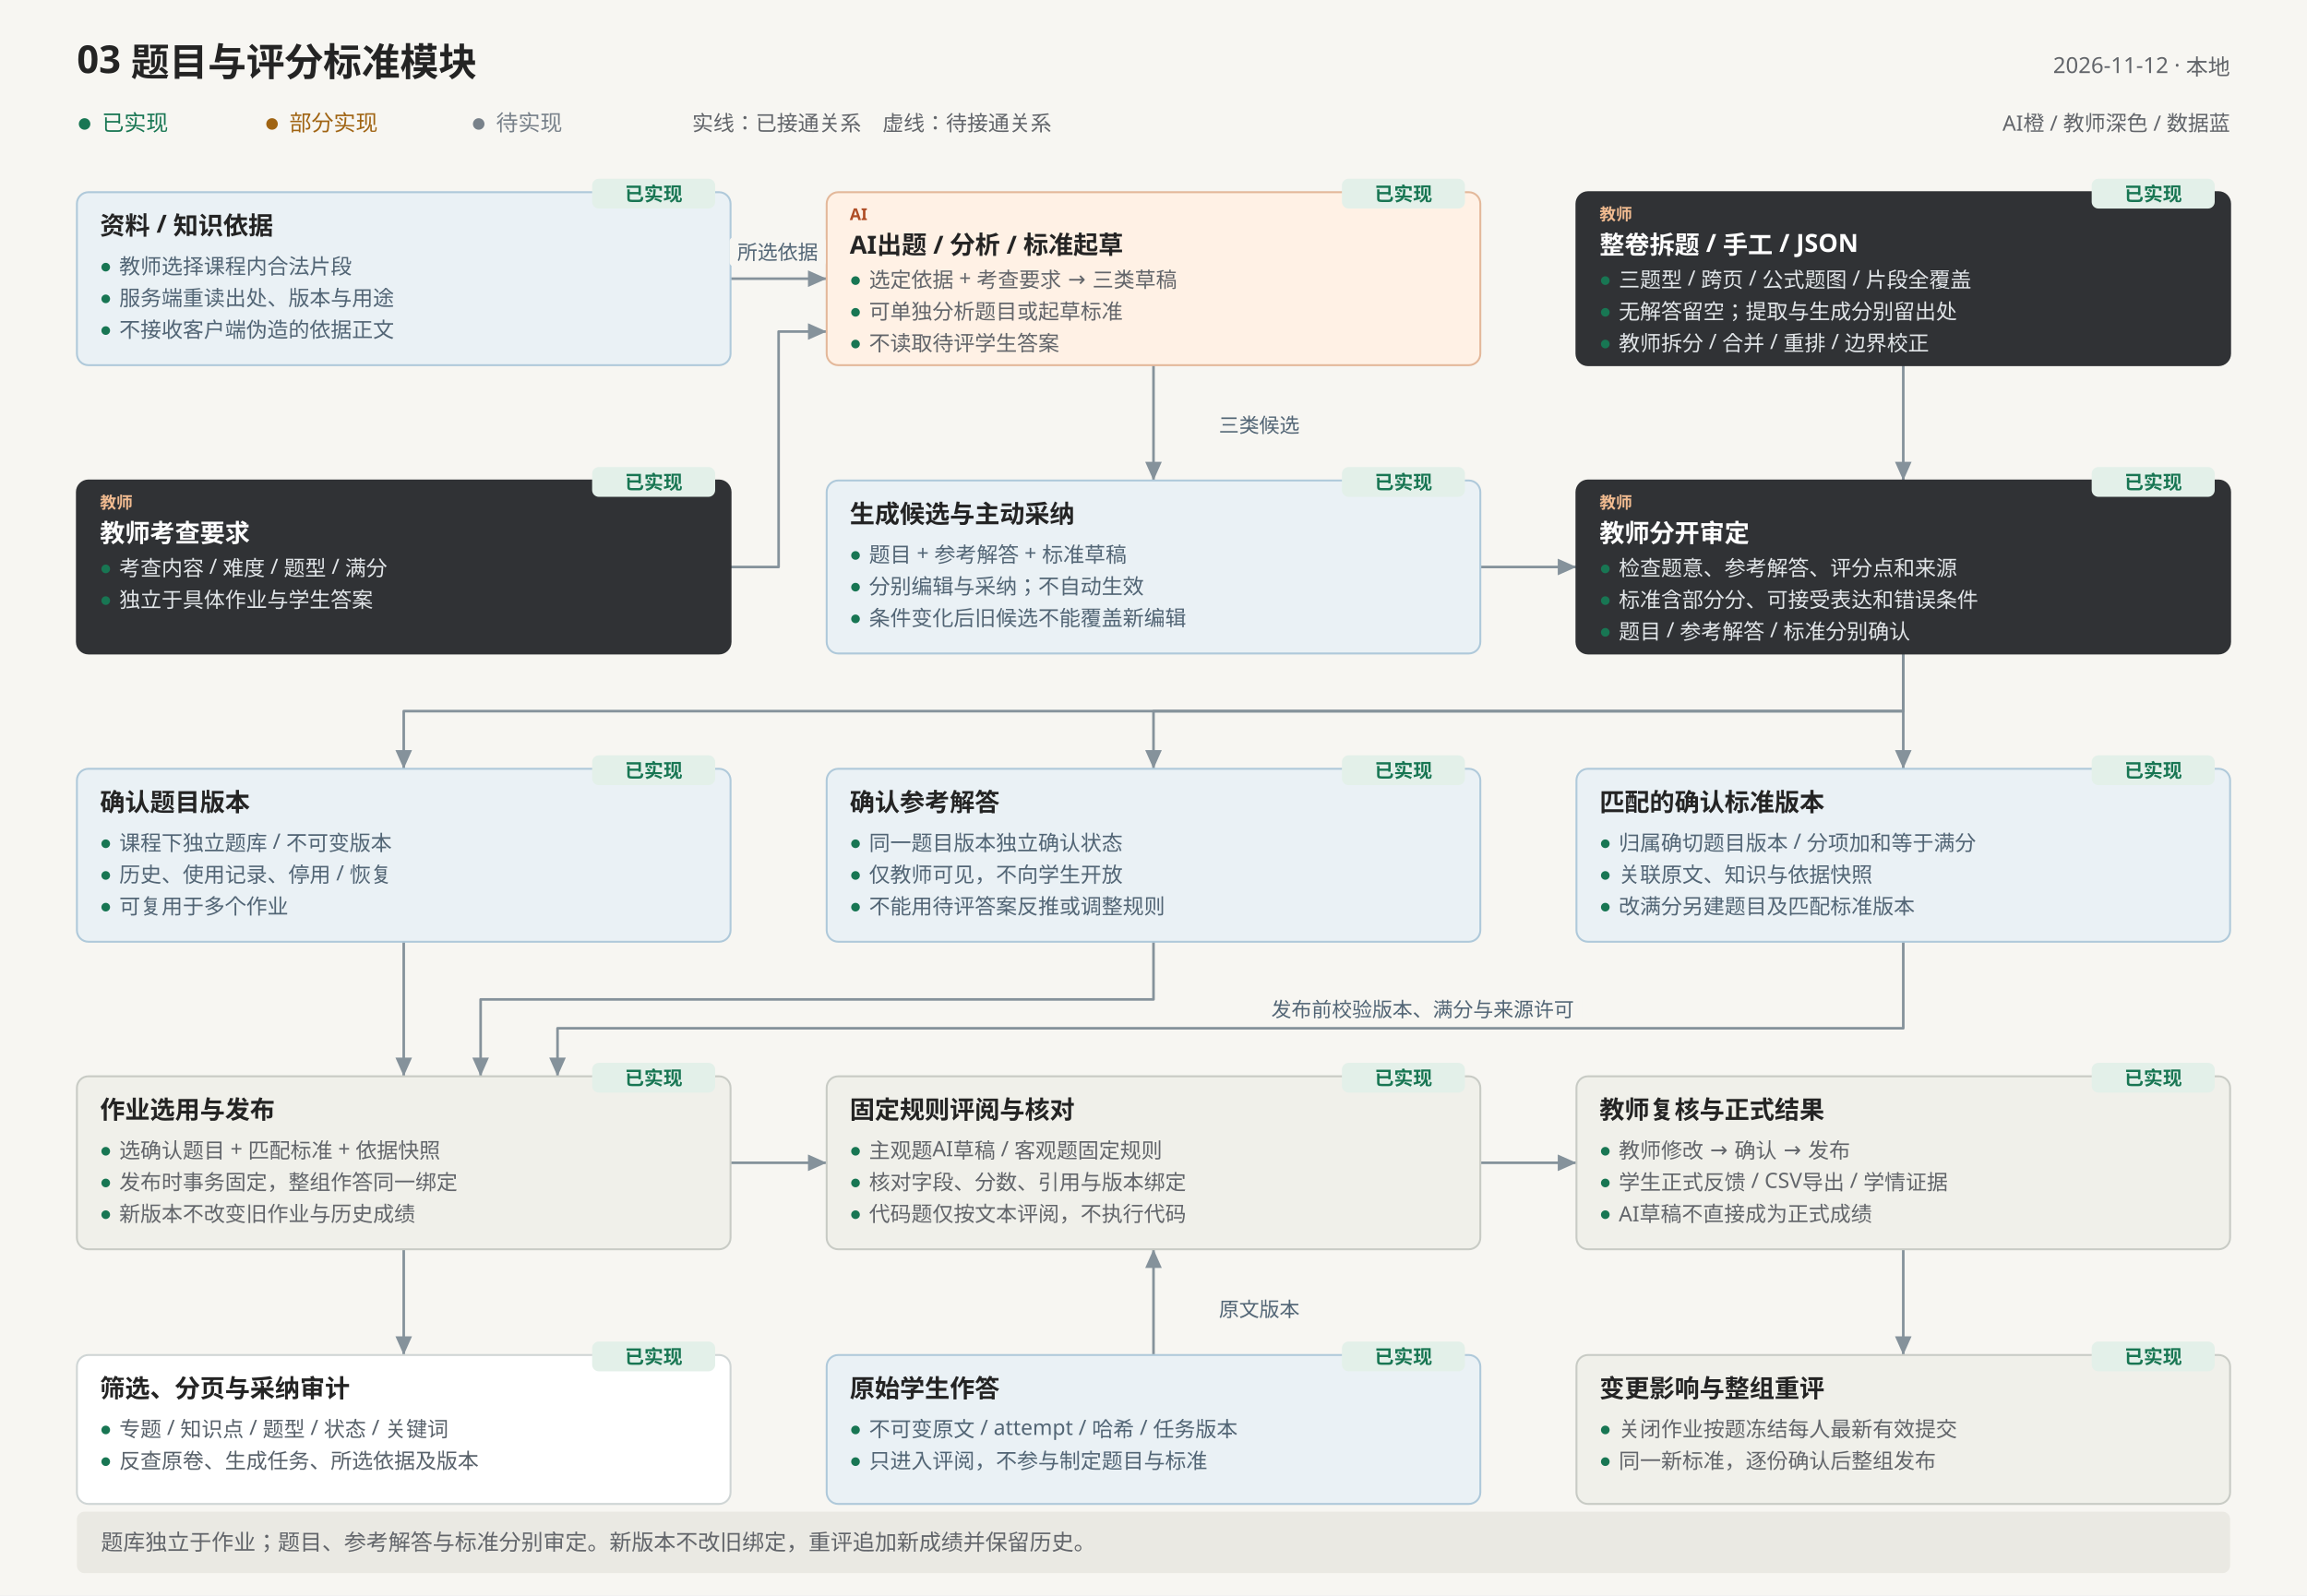
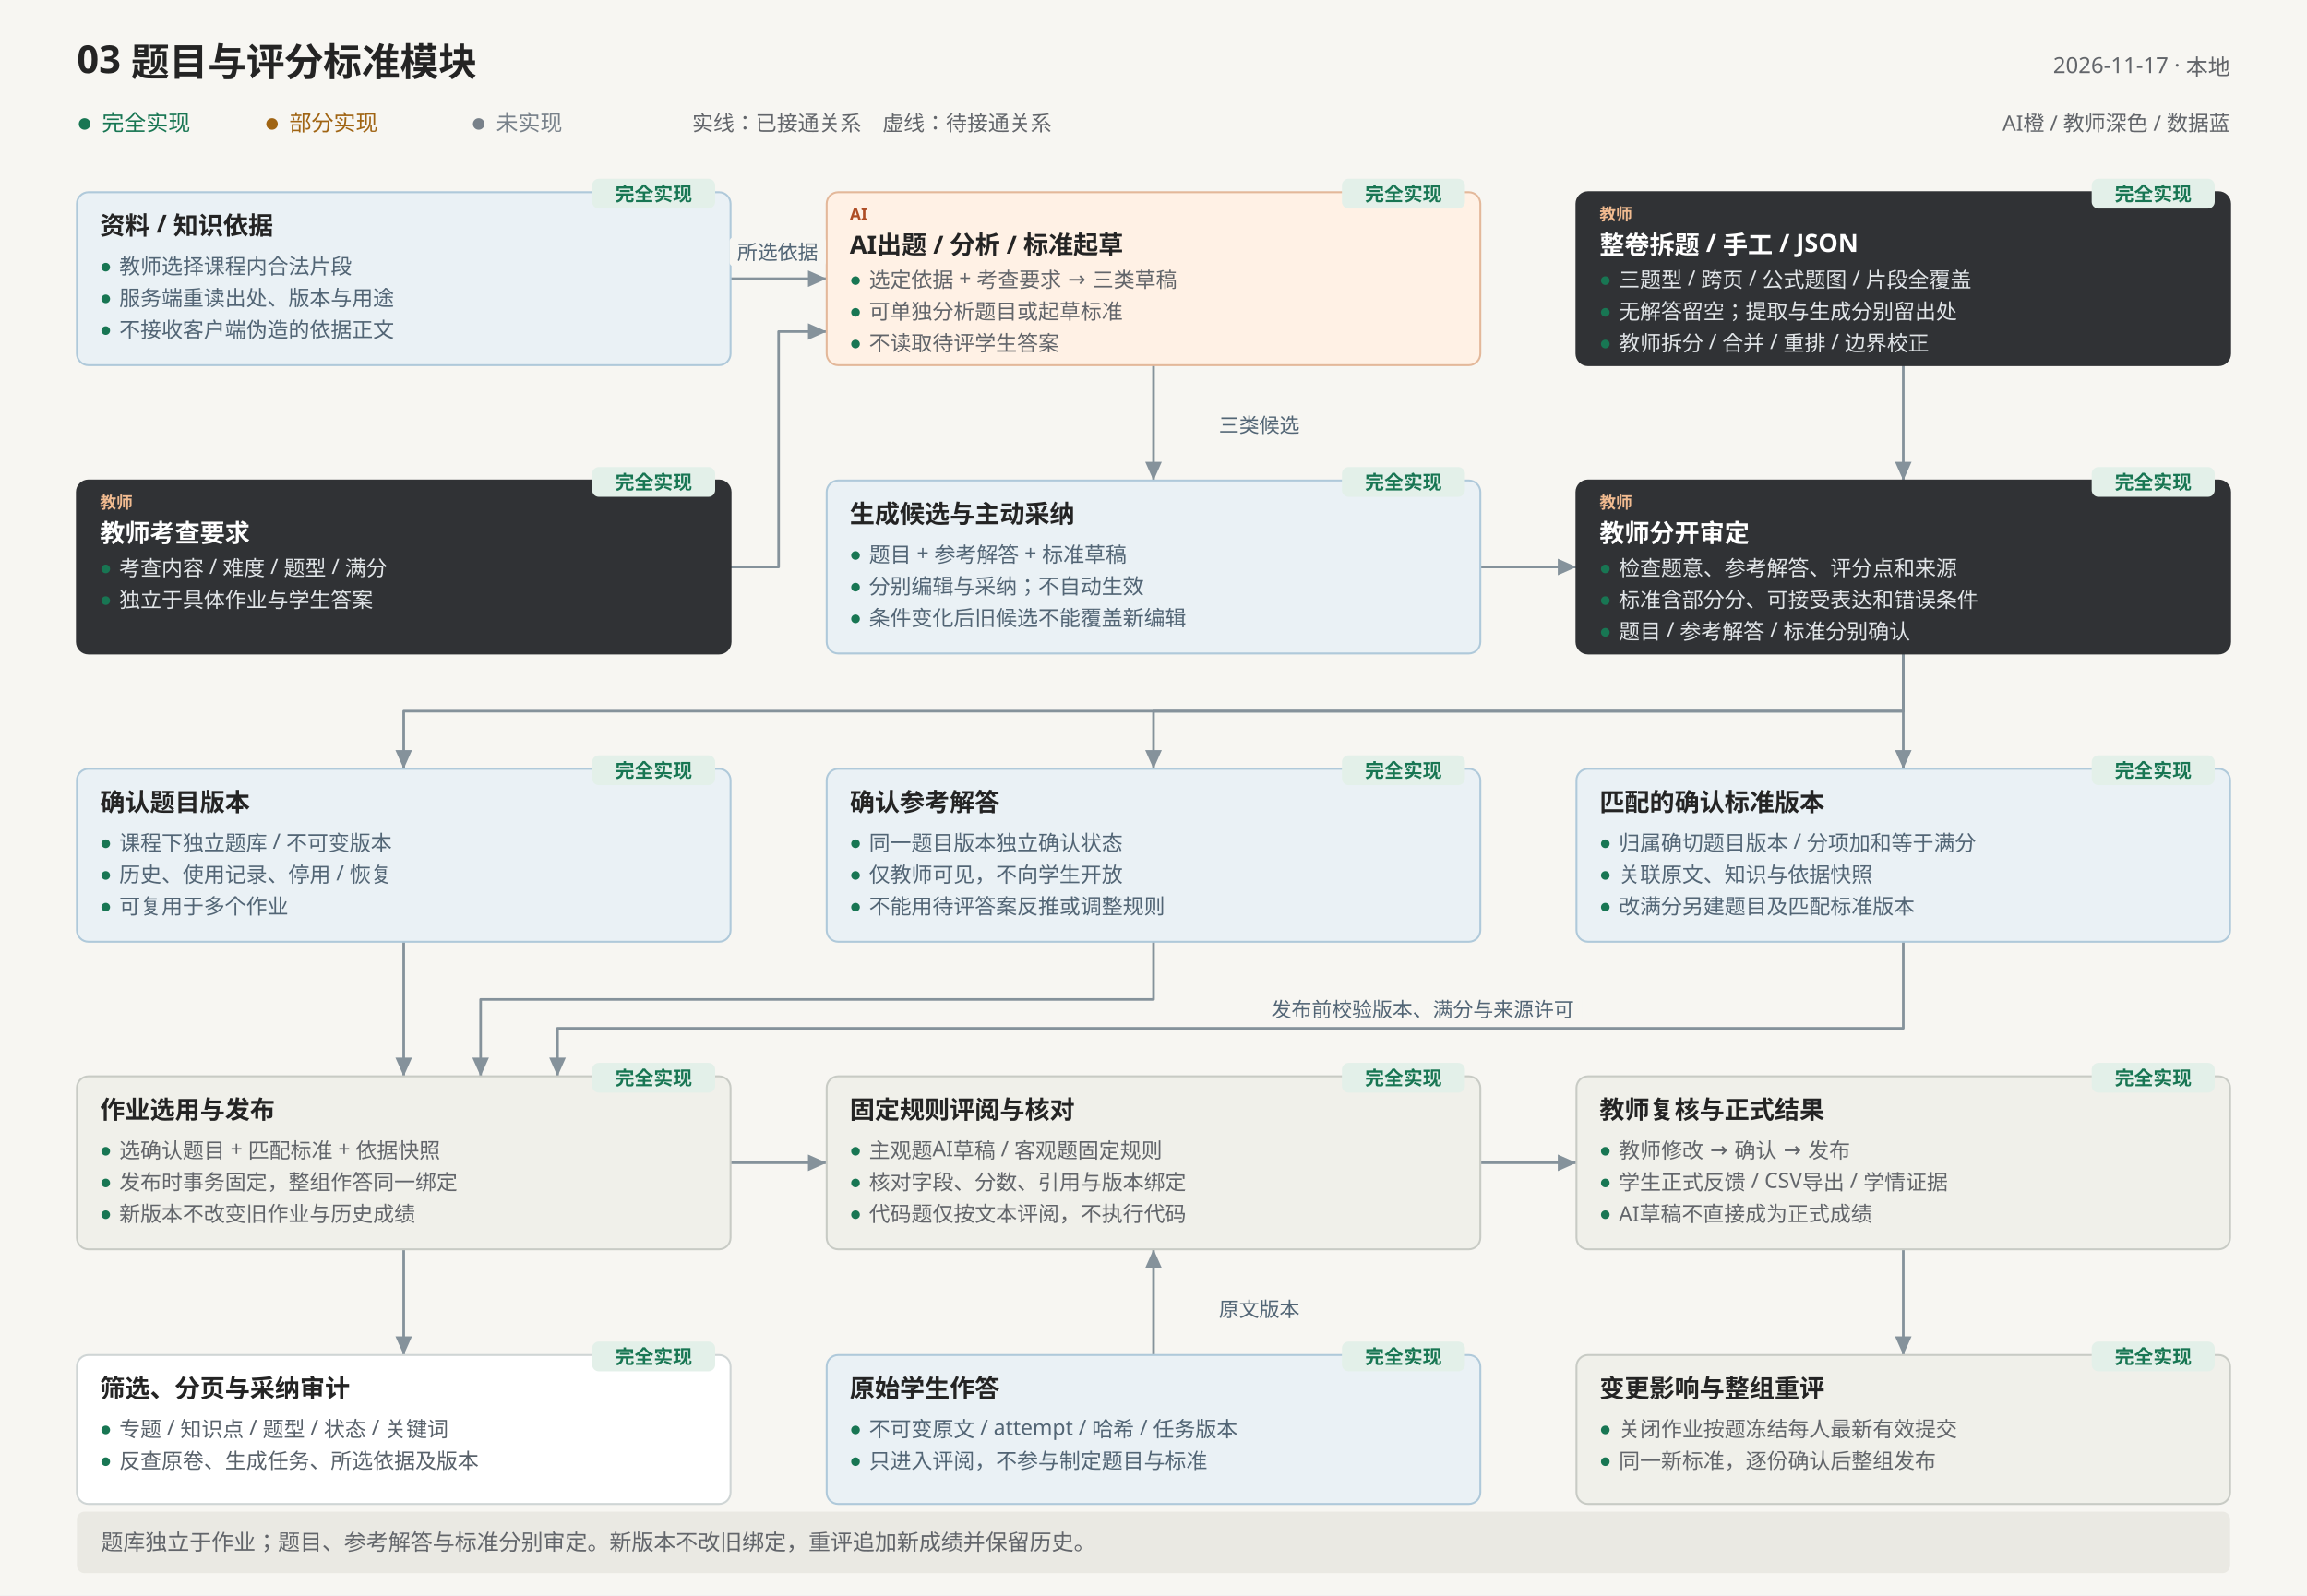
<svg xmlns="http://www.w3.org/2000/svg" width="2400" height="1660" viewBox="0 0 2400 1660" role="img" aria-label="03  题目与评分标准模块">
  <defs>
    <marker id="03-done" viewBox="0 0 10 10" refX="9" refY="5" markerWidth="8" markerHeight="8" orient="auto-start-reverse">
      <path d="M 0 1 L 9 5 L 0 9 Z" fill="#85929B" />
    </marker>
    <marker id="03-planned" viewBox="0 0 10 10" refX="9" refY="5" markerWidth="8" markerHeight="8" orient="auto-start-reverse">
      <path d="M 0 1 L 9 5 L 0 9 Z" fill="#78818A" />
    </marker>
  </defs>
  <g font-family="Microsoft YaHei, sans-serif">
    <rect x="0" y="0" width="2400" height="1660" fill="#F7F6F2" stroke="none" rx="0" />
    <text x="80" y="76" font-size="40" fill="#242424" font-weight="600">03  题目与评分标准模块</text>
-     <text x="2320" y="76" font-size="23" fill="#62656A" text-anchor="end">2026-11-12 · 本地</text>
+     <text x="2320" y="76" font-size="23" fill="#62656A" text-anchor="end">2026-11-17 · 本地</text>
    <circle cx="88" cy="129" r="6" fill="#187653" />
-     <text x="106" y="136" font-size="23" fill="#187653">已实现</text>
+     <text x="106" y="136" font-size="23" fill="#187653">完全实现</text>
    <circle cx="283" cy="129" r="6" fill="#A06413" />
    <text x="301" y="136" font-size="23" fill="#A06413">部分实现</text>
    <circle cx="498" cy="129" r="6" fill="#78818A" />
-     <text x="516" y="136" font-size="23" fill="#78818A">待实现</text>
+     <text x="516" y="136" font-size="23" fill="#78818A">未实现</text>
    <text x="720" y="136" font-size="22" fill="#62656A">实线：已接通关系　虚线：待接通关系</text>
    <text x="2320" y="136" font-size="22" fill="#62656A" text-anchor="end">AI橙 / 教师深色 / 数据蓝</text>
    <g class="links">
      <g class="edge" data-from="basis" data-to="generate" data-status="done">
        <path d="M 760 290 L 860 290" fill="none" stroke="#85929B" stroke-width="2.7" stroke-linejoin="round" marker-end="url(#03-done)" />
      </g>
      <g class="edge" data-from="requirement" data-to="generate" data-status="done">
        <path d="M 760 590 L 810 590 L 810 345 L 860 345" fill="none" stroke="#85929B" stroke-width="2.7" stroke-linejoin="round" marker-end="url(#03-done)" />
      </g>
      <g class="edge" data-from="generate" data-to="draft" data-status="done">
        <path d="M 1200 380 L 1200 500" fill="none" stroke="#85929B" stroke-width="2.7" stroke-linejoin="round" marker-end="url(#03-done)" />
      </g>
      <g class="edge" data-from="manual" data-to="edit" data-status="done">
        <path d="M 1980 380 L 1980 500" fill="none" stroke="#85929B" stroke-width="2.7" stroke-linejoin="round" marker-end="url(#03-done)" />
      </g>
      <g class="edge" data-from="draft" data-to="edit" data-status="done">
        <path d="M 1540 590 L 1640 590" fill="none" stroke="#85929B" stroke-width="2.7" stroke-linejoin="round" marker-end="url(#03-done)" />
      </g>
      <g class="edge" data-from="edit" data-to="question" data-status="done">
        <path d="M 1980 680 L 1980 740 L 420 740 L 420 800" fill="none" stroke="#85929B" stroke-width="2.7" stroke-linejoin="round" marker-end="url(#03-done)" />
      </g>
      <g class="edge" data-from="edit" data-to="reference" data-status="done">
        <path d="M 1980 680 L 1980 740 L 1200 740 L 1200 800" fill="none" stroke="#85929B" stroke-width="2.7" stroke-linejoin="round" marker-end="url(#03-done)" />
      </g>
      <g class="edge" data-from="edit" data-to="rubric" data-status="done">
        <path d="M 1980 680 L 1980 800" fill="none" stroke="#85929B" stroke-width="2.7" stroke-linejoin="round" marker-end="url(#03-done)" />
      </g>
      <g class="edge" data-from="question" data-to="assignment" data-status="done">
        <path d="M 420 980 L 420 1120" fill="none" stroke="#85929B" stroke-width="2.7" stroke-linejoin="round" marker-end="url(#03-done)" />
      </g>
      <g class="edge" data-from="reference" data-to="assignment" data-status="done">
        <path d="M 1200 980 L 1200 1040 L 500 1040 L 500 1120" fill="none" stroke="#85929B" stroke-width="2.7" stroke-linejoin="round" marker-end="url(#03-done)" />
      </g>
      <g class="edge" data-from="rubric" data-to="assignment" data-status="done">
        <path d="M 1980 980 L 1980 1070 L 580 1070 L 580 1120" fill="none" stroke="#85929B" stroke-width="2.7" stroke-linejoin="round" marker-end="url(#03-done)" />
      </g>
      <g class="edge" data-from="assignment" data-to="grading" data-status="done">
        <path d="M 760 1210 L 860 1210" fill="none" stroke="#85929B" stroke-width="2.7" stroke-linejoin="round" marker-end="url(#03-done)" />
      </g>
      <g class="edge" data-from="answer" data-to="grading" data-status="done">
        <path d="M 1200 1410 L 1200 1300" fill="none" stroke="#85929B" stroke-width="2.7" stroke-linejoin="round" marker-end="url(#03-done)" />
      </g>
      <g class="edge" data-from="grading" data-to="release" data-status="done">
        <path d="M 1540 1210 L 1640 1210" fill="none" stroke="#85929B" stroke-width="2.7" stroke-linejoin="round" marker-end="url(#03-done)" />
      </g>
      <g class="edge" data-from="assignment" data-to="audit" data-status="done">
        <path d="M 420 1300 L 420 1410" fill="none" stroke="#85929B" stroke-width="2.7" stroke-linejoin="round" marker-end="url(#03-done)" />
      </g>
      <g class="edge" data-from="release" data-to="regrade" data-status="done">
        <path d="M 1980 1300 L 1980 1410" fill="none" stroke="#85929B" stroke-width="2.7" stroke-linejoin="round" marker-end="url(#03-done)" />
      </g>
    </g>
    <g class="nodes">
      <g class="node" data-node="basis" role="button" tabindex="0" aria-label="资料 / 知识依据" data-status="done">
        <rect x="80" y="200" width="680" height="180" fill="#EAF1F5" stroke="#AFC9DA" rx="12" stroke-width="2" />
        <rect x="616" y="186" width="128" height="31" fill="#E3F0E9" stroke="none" rx="7" />
-         <text x="680" y="209" font-size="20" fill="#187653" text-anchor="middle" font-weight="600">已实现</text>
+         <text x="680" y="209" font-size="20" fill="#187653" text-anchor="middle" font-weight="600">完全实现</text>
        <text x="104" y="244" font-size="26" fill="#242424" font-weight="600">资料 / 知识依据</text>
        <circle cx="110" cy="278" r="4.5" fill="#187653" data-item-status="done" />
        <text x="124" y="285" font-size="22" fill="#526575">教师选择课程内合法片段</text>
        <circle cx="110" cy="311" r="4.5" fill="#187653" data-item-status="done" />
        <text x="124" y="318" font-size="22" fill="#526575">服务端重读出处、版本与用途</text>
        <circle cx="110" cy="344" r="4.5" fill="#187653" data-item-status="done" />
        <text x="124" y="351" font-size="22" fill="#526575">不接收客户端伪造的依据正文</text>
      </g>
      <g class="node" data-node="generate" role="button" tabindex="0" aria-label="AI出题 / 分析 / 标准起草" data-status="done">
        <rect x="860" y="200" width="680" height="180" fill="#FFF1E5" stroke="#E3B89A" rx="12" stroke-width="2" />
        <rect x="1396" y="186" width="128" height="31" fill="#E3F0E9" stroke="none" rx="7" />
-         <text x="1460" y="209" font-size="20" fill="#187653" text-anchor="middle" font-weight="600">已实现</text>
+         <text x="1460" y="209" font-size="20" fill="#187653" text-anchor="middle" font-weight="600">完全实现</text>
        <text x="884" y="229" font-size="17" fill="#AE4D25" font-weight="600">AI</text>
        <text x="884" y="264" font-size="26" fill="#242424" font-weight="600">AI出题 / 分析 / 标准起草</text>
        <circle cx="890" cy="292" r="4.5" fill="#187653" data-item-status="done" />
        <text x="904" y="299" font-size="22" fill="#62656A">选定依据 + 考查要求 → 三类草稿</text>
        <circle cx="890" cy="325" r="4.5" fill="#187653" data-item-status="done" />
        <text x="904" y="332" font-size="22" fill="#62656A">可单独分析题目或起草标准</text>
        <circle cx="890" cy="358" r="4.5" fill="#187653" data-item-status="done" />
        <text x="904" y="365" font-size="22" fill="#62656A">不读取待评学生答案</text>
      </g>
      <g class="node" data-node="manual" role="button" tabindex="0" aria-label="整卷拆题 / 手工 / JSON" data-status="done">
        <rect x="1640" y="200" width="680" height="180" fill="#303235" stroke="#303235" rx="12" stroke-width="2" />
        <rect x="2176" y="186" width="128" height="31" fill="#E3F0E9" stroke="none" rx="7" />
-         <text x="2240" y="209" font-size="20" fill="#187653" text-anchor="middle" font-weight="600">已实现</text>
+         <text x="2240" y="209" font-size="20" fill="#187653" text-anchor="middle" font-weight="600">完全实现</text>
        <text x="1664" y="229" font-size="17" fill="#F1BB90" font-weight="600">教师</text>
        <text x="1664" y="264" font-size="26" fill="#FFFFFF" font-weight="600">整卷拆题 / 手工 / JSON</text>
        <circle cx="1670" cy="292" r="4.5" fill="#187653" data-item-status="done" />
        <text x="1684" y="299" font-size="22" fill="#E1E5E8">三题型 / 跨页 / 公式题图 / 片段全覆盖</text>
        <circle cx="1670" cy="325" r="4.5" fill="#187653" data-item-status="done" />
        <text x="1684" y="332" font-size="22" fill="#E1E5E8">无解答留空；提取与生成分别留出处</text>
        <circle cx="1670" cy="358" r="4.5" fill="#187653" data-item-status="done" />
        <text x="1684" y="365" font-size="22" fill="#E1E5E8">教师拆分 / 合并 / 重排 / 边界校正</text>
      </g>
      <g class="node" data-node="requirement" role="button" tabindex="0" aria-label="教师考查要求" data-status="done">
        <rect x="80" y="500" width="680" height="180" fill="#303235" stroke="#303235" rx="12" stroke-width="2" />
        <rect x="616" y="486" width="128" height="31" fill="#E3F0E9" stroke="none" rx="7" />
-         <text x="680" y="509" font-size="20" fill="#187653" text-anchor="middle" font-weight="600">已实现</text>
+         <text x="680" y="509" font-size="20" fill="#187653" text-anchor="middle" font-weight="600">完全实现</text>
        <text x="104" y="529" font-size="17" fill="#F1BB90" font-weight="600">教师</text>
        <text x="104" y="564" font-size="26" fill="#FFFFFF" font-weight="600">教师考查要求</text>
        <circle cx="110" cy="592" r="4.5" fill="#187653" data-item-status="done" />
        <text x="124" y="599" font-size="22" fill="#E1E5E8">考查内容 / 难度 / 题型 / 满分</text>
        <circle cx="110" cy="625" r="4.5" fill="#187653" data-item-status="done" />
        <text x="124" y="632" font-size="22" fill="#E1E5E8">独立于具体作业与学生答案</text>
      </g>
      <g class="node" data-node="draft" role="button" tabindex="0" aria-label="生成候选与主动采纳" data-status="done">
        <rect x="860" y="500" width="680" height="180" fill="#EAF1F5" stroke="#AFC9DA" rx="12" stroke-width="2" />
        <rect x="1396" y="486" width="128" height="31" fill="#E3F0E9" stroke="none" rx="7" />
-         <text x="1460" y="509" font-size="20" fill="#187653" text-anchor="middle" font-weight="600">已实现</text>
+         <text x="1460" y="509" font-size="20" fill="#187653" text-anchor="middle" font-weight="600">完全实现</text>
        <text x="884" y="544" font-size="26" fill="#242424" font-weight="600">生成候选与主动采纳</text>
        <circle cx="890" cy="578" r="4.5" fill="#187653" data-item-status="done" />
        <text x="904" y="585" font-size="22" fill="#526575">题目 + 参考解答 + 标准草稿</text>
        <circle cx="890" cy="611" r="4.5" fill="#187653" data-item-status="done" />
        <text x="904" y="618" font-size="22" fill="#526575">分别编辑与采纳；不自动生效</text>
        <circle cx="890" cy="644" r="4.5" fill="#187653" data-item-status="done" />
        <text x="904" y="651" font-size="22" fill="#526575">条件变化后旧候选不能覆盖新编辑</text>
      </g>
      <g class="node" data-node="edit" role="button" tabindex="0" aria-label="教师分开审定" data-status="done">
        <rect x="1640" y="500" width="680" height="180" fill="#303235" stroke="#303235" rx="12" stroke-width="2" />
        <rect x="2176" y="486" width="128" height="31" fill="#E3F0E9" stroke="none" rx="7" />
-         <text x="2240" y="509" font-size="20" fill="#187653" text-anchor="middle" font-weight="600">已实现</text>
+         <text x="2240" y="509" font-size="20" fill="#187653" text-anchor="middle" font-weight="600">完全实现</text>
        <text x="1664" y="529" font-size="17" fill="#F1BB90" font-weight="600">教师</text>
        <text x="1664" y="564" font-size="26" fill="#FFFFFF" font-weight="600">教师分开审定</text>
        <circle cx="1670" cy="592" r="4.5" fill="#187653" data-item-status="done" />
        <text x="1684" y="599" font-size="22" fill="#E1E5E8">检查题意、参考解答、评分点和来源</text>
        <circle cx="1670" cy="625" r="4.5" fill="#187653" data-item-status="done" />
        <text x="1684" y="632" font-size="22" fill="#E1E5E8">标准含部分分、可接受表达和错误条件</text>
        <circle cx="1670" cy="658" r="4.5" fill="#187653" data-item-status="done" />
        <text x="1684" y="665" font-size="22" fill="#E1E5E8">题目 / 参考解答 / 标准分别确认</text>
      </g>
      <g class="node" data-node="question" role="button" tabindex="0" aria-label="确认题目版本" data-status="done">
        <rect x="80" y="800" width="680" height="180" fill="#EAF1F5" stroke="#AFC9DA" rx="12" stroke-width="2" />
        <rect x="616" y="786" width="128" height="31" fill="#E3F0E9" stroke="none" rx="7" />
-         <text x="680" y="809" font-size="20" fill="#187653" text-anchor="middle" font-weight="600">已实现</text>
+         <text x="680" y="809" font-size="20" fill="#187653" text-anchor="middle" font-weight="600">完全实现</text>
        <text x="104" y="844" font-size="26" fill="#242424" font-weight="600">确认题目版本</text>
        <circle cx="110" cy="878" r="4.5" fill="#187653" data-item-status="done" />
        <text x="124" y="885" font-size="22" fill="#526575">课程下独立题库 / 不可变版本</text>
        <circle cx="110" cy="911" r="4.5" fill="#187653" data-item-status="done" />
        <text x="124" y="918" font-size="22" fill="#526575">历史、使用记录、停用 / 恢复</text>
        <circle cx="110" cy="944" r="4.5" fill="#187653" data-item-status="done" />
        <text x="124" y="951" font-size="22" fill="#526575">可复用于多个作业</text>
      </g>
      <g class="node" data-node="reference" role="button" tabindex="0" aria-label="确认参考解答" data-status="done">
        <rect x="860" y="800" width="680" height="180" fill="#EAF1F5" stroke="#AFC9DA" rx="12" stroke-width="2" />
        <rect x="1396" y="786" width="128" height="31" fill="#E3F0E9" stroke="none" rx="7" />
-         <text x="1460" y="809" font-size="20" fill="#187653" text-anchor="middle" font-weight="600">已实现</text>
+         <text x="1460" y="809" font-size="20" fill="#187653" text-anchor="middle" font-weight="600">完全实现</text>
        <text x="884" y="844" font-size="26" fill="#242424" font-weight="600">确认参考解答</text>
        <circle cx="890" cy="878" r="4.5" fill="#187653" data-item-status="done" />
        <text x="904" y="885" font-size="22" fill="#526575">同一题目版本独立确认状态</text>
        <circle cx="890" cy="911" r="4.5" fill="#187653" data-item-status="done" />
        <text x="904" y="918" font-size="22" fill="#526575">仅教师可见，不向学生开放</text>
        <circle cx="890" cy="944" r="4.5" fill="#187653" data-item-status="done" />
        <text x="904" y="951" font-size="22" fill="#526575">不能用待评答案反推或调整规则</text>
      </g>
      <g class="node" data-node="rubric" role="button" tabindex="0" aria-label="匹配的确认标准版本" data-status="done">
        <rect x="1640" y="800" width="680" height="180" fill="#EAF1F5" stroke="#AFC9DA" rx="12" stroke-width="2" />
        <rect x="2176" y="786" width="128" height="31" fill="#E3F0E9" stroke="none" rx="7" />
-         <text x="2240" y="809" font-size="20" fill="#187653" text-anchor="middle" font-weight="600">已实现</text>
+         <text x="2240" y="809" font-size="20" fill="#187653" text-anchor="middle" font-weight="600">完全实现</text>
        <text x="1664" y="844" font-size="26" fill="#242424" font-weight="600">匹配的确认标准版本</text>
        <circle cx="1670" cy="878" r="4.5" fill="#187653" data-item-status="done" />
        <text x="1684" y="885" font-size="22" fill="#526575">归属确切题目版本 / 分项加和等于满分</text>
        <circle cx="1670" cy="911" r="4.5" fill="#187653" data-item-status="done" />
        <text x="1684" y="918" font-size="22" fill="#526575">关联原文、知识与依据快照</text>
        <circle cx="1670" cy="944" r="4.5" fill="#187653" data-item-status="done" />
        <text x="1684" y="951" font-size="22" fill="#526575">改满分另建题目及匹配标准版本</text>
      </g>
      <g class="node" data-node="assignment" role="button" tabindex="0" aria-label="作业选用与发布" data-status="done">
        <rect x="80" y="1120" width="680" height="180" fill="#F0F0EA" stroke="#C8CBC5" rx="12" stroke-width="2" />
        <rect x="616" y="1106" width="128" height="31" fill="#E3F0E9" stroke="none" rx="7" />
-         <text x="680" y="1129" font-size="20" fill="#187653" text-anchor="middle" font-weight="600">已实现</text>
+         <text x="680" y="1129" font-size="20" fill="#187653" text-anchor="middle" font-weight="600">完全实现</text>
        <text x="104" y="1164" font-size="26" fill="#242424" font-weight="600">作业选用与发布</text>
        <circle cx="110" cy="1198" r="4.5" fill="#187653" data-item-status="done" />
        <text x="124" y="1205" font-size="22" fill="#62656A">选确认题目 + 匹配标准 + 依据快照</text>
        <circle cx="110" cy="1231" r="4.5" fill="#187653" data-item-status="done" />
        <text x="124" y="1238" font-size="22" fill="#62656A">发布时事务固定，整组作答同一绑定</text>
        <circle cx="110" cy="1264" r="4.5" fill="#187653" data-item-status="done" />
        <text x="124" y="1271" font-size="22" fill="#62656A">新版本不改变旧作业与历史成绩</text>
      </g>
      <g class="node" data-node="grading" role="button" tabindex="0" aria-label="固定规则评阅与核对" data-status="done">
        <rect x="860" y="1120" width="680" height="180" fill="#F0F0EA" stroke="#C8CBC5" rx="12" stroke-width="2" />
        <rect x="1396" y="1106" width="128" height="31" fill="#E3F0E9" stroke="none" rx="7" />
-         <text x="1460" y="1129" font-size="20" fill="#187653" text-anchor="middle" font-weight="600">已实现</text>
+         <text x="1460" y="1129" font-size="20" fill="#187653" text-anchor="middle" font-weight="600">完全实现</text>
        <text x="884" y="1164" font-size="26" fill="#242424" font-weight="600">固定规则评阅与核对</text>
        <circle cx="890" cy="1198" r="4.5" fill="#187653" data-item-status="done" />
        <text x="904" y="1205" font-size="22" fill="#62656A">主观题AI草稿 / 客观题固定规则</text>
        <circle cx="890" cy="1231" r="4.5" fill="#187653" data-item-status="done" />
        <text x="904" y="1238" font-size="22" fill="#62656A">核对字段、分数、引用与版本绑定</text>
        <circle cx="890" cy="1264" r="4.5" fill="#187653" data-item-status="done" />
        <text x="904" y="1271" font-size="22" fill="#62656A">代码题仅按文本评阅，不执行代码</text>
      </g>
      <g class="node" data-node="release" role="button" tabindex="0" aria-label="教师复核与正式结果" data-status="done">
        <rect x="1640" y="1120" width="680" height="180" fill="#F0F0EA" stroke="#C8CBC5" rx="12" stroke-width="2" />
        <rect x="2176" y="1106" width="128" height="31" fill="#E3F0E9" stroke="none" rx="7" />
-         <text x="2240" y="1129" font-size="20" fill="#187653" text-anchor="middle" font-weight="600">已实现</text>
+         <text x="2240" y="1129" font-size="20" fill="#187653" text-anchor="middle" font-weight="600">完全实现</text>
        <text x="1664" y="1164" font-size="26" fill="#242424" font-weight="600">教师复核与正式结果</text>
        <circle cx="1670" cy="1198" r="4.5" fill="#187653" data-item-status="done" />
        <text x="1684" y="1205" font-size="22" fill="#62656A">教师修改 → 确认 → 发布</text>
        <circle cx="1670" cy="1231" r="4.5" fill="#187653" data-item-status="done" />
        <text x="1684" y="1238" font-size="22" fill="#62656A">学生正式反馈 / CSV导出 / 学情证据</text>
        <circle cx="1670" cy="1264" r="4.5" fill="#187653" data-item-status="done" />
        <text x="1684" y="1271" font-size="22" fill="#62656A">AI草稿不直接成为正式成绩</text>
      </g>
      <g class="node" data-node="answer" role="button" tabindex="0" aria-label="原始学生作答" data-status="done">
        <rect x="860" y="1410" width="680" height="155" fill="#EAF1F5" stroke="#AFC9DA" rx="12" stroke-width="2" />
        <rect x="1396" y="1396" width="128" height="31" fill="#E3F0E9" stroke="none" rx="7" />
-         <text x="1460" y="1419" font-size="20" fill="#187653" text-anchor="middle" font-weight="600">已实现</text>
+         <text x="1460" y="1419" font-size="20" fill="#187653" text-anchor="middle" font-weight="600">完全实现</text>
        <text x="884" y="1454" font-size="26" fill="#242424" font-weight="600">原始学生作答</text>
        <circle cx="890" cy="1488" r="4.5" fill="#187653" data-item-status="done" />
        <text x="904" y="1495" font-size="22" fill="#526575">不可变原文 / attempt / 哈希 / 任务版本</text>
        <circle cx="890" cy="1521" r="4.5" fill="#187653" data-item-status="done" />
        <text x="904" y="1528" font-size="22" fill="#526575">只进入评阅，不参与制定题目与标准</text>
      </g>
      <g class="node" data-node="audit" role="button" tabindex="0" aria-label="筛选、分页与采纳审计" data-status="done">
        <rect x="80" y="1410" width="680" height="155" fill="#FFFFFF" stroke="#CFD5D5" rx="12" stroke-width="2" />
        <rect x="616" y="1396" width="128" height="31" fill="#E3F0E9" stroke="none" rx="7" />
-         <text x="680" y="1419" font-size="20" fill="#187653" text-anchor="middle" font-weight="600">已实现</text>
+         <text x="680" y="1419" font-size="20" fill="#187653" text-anchor="middle" font-weight="600">完全实现</text>
        <text x="104" y="1454" font-size="26" fill="#242424" font-weight="600">筛选、分页与采纳审计</text>
        <circle cx="110" cy="1488" r="4.5" fill="#187653" data-item-status="done" />
        <text x="124" y="1495" font-size="22" fill="#58616A">专题 / 知识点 / 题型 / 状态 / 关键词</text>
        <circle cx="110" cy="1521" r="4.5" fill="#187653" data-item-status="done" />
        <text x="124" y="1528" font-size="22" fill="#58616A">反查原卷、生成任务、所选依据及版本</text>
      </g>
      <g class="node" data-node="regrade" role="button" tabindex="0" aria-label="变更影响与整组重评" data-status="done">
        <rect x="1640" y="1410" width="680" height="155" fill="#F0F0EA" stroke="#C8CBC5" rx="12" stroke-width="2" />
        <rect x="2176" y="1396" width="128" height="31" fill="#E3F0E9" stroke="none" rx="7" />
-         <text x="2240" y="1419" font-size="20" fill="#187653" text-anchor="middle" font-weight="600">已实现</text>
+         <text x="2240" y="1419" font-size="20" fill="#187653" text-anchor="middle" font-weight="600">完全实现</text>
        <text x="1664" y="1454" font-size="26" fill="#242424" font-weight="600">变更影响与整组重评</text>
        <circle cx="1670" cy="1488" r="4.5" fill="#187653" data-item-status="done" />
        <text x="1684" y="1495" font-size="22" fill="#62656A">关闭作业按题冻结每人最新有效提交</text>
        <circle cx="1670" cy="1521" r="4.5" fill="#187653" data-item-status="done" />
        <text x="1684" y="1528" font-size="22" fill="#62656A">同一新标准，逐份确认后整组发布</text>
      </g>
    </g>
    <g class="labels">
      <g class="edge-label" data-from="basis" data-to="generate" data-status="done">
        <rect x="759.0" y="247" width="100.0" height="30" fill="#F7F6F2" stroke="none" rx="4" />
        <text x="809" y="270" font-size="21" fill="#526575" text-anchor="middle">所选依据</text>
      </g>
      <g class="edge-label" data-from="generate" data-to="draft" data-status="done">
        <rect x="1260.0" y="427" width="100.0" height="30" fill="#F7F6F2" stroke="none" rx="4" />
        <text x="1310" y="450" font-size="21" fill="#526575" text-anchor="middle">三类候选</text>
      </g>
      <g class="edge-label" data-from="rubric" data-to="assignment" data-status="done">
        <rect x="1314.5" y="1035" width="331.0" height="30" fill="#F7F6F2" stroke="none" rx="4" />
        <text x="1480" y="1058" font-size="21" fill="#526575" text-anchor="middle">发布前校验版本、满分与来源许可</text>
      </g>
      <g class="edge-label" data-from="answer" data-to="grading" data-status="done">
        <rect x="1260.0" y="1347" width="100.0" height="30" fill="#F7F6F2" stroke="none" rx="4" />
        <text x="1310" y="1370" font-size="21" fill="#526575" text-anchor="middle">原文版本</text>
      </g>
    </g>
    <rect x="80" y="1573" width="2240" height="64" fill="#EAE9E3" stroke="none" rx="8" />
    <text x="105" y="1613" font-size="23" fill="#62656A">题库独立于作业；题目、参考解答与标准分别审定。新版本不改旧绑定，重评追加新成绩并保留历史。</text>
  </g>
</svg>
